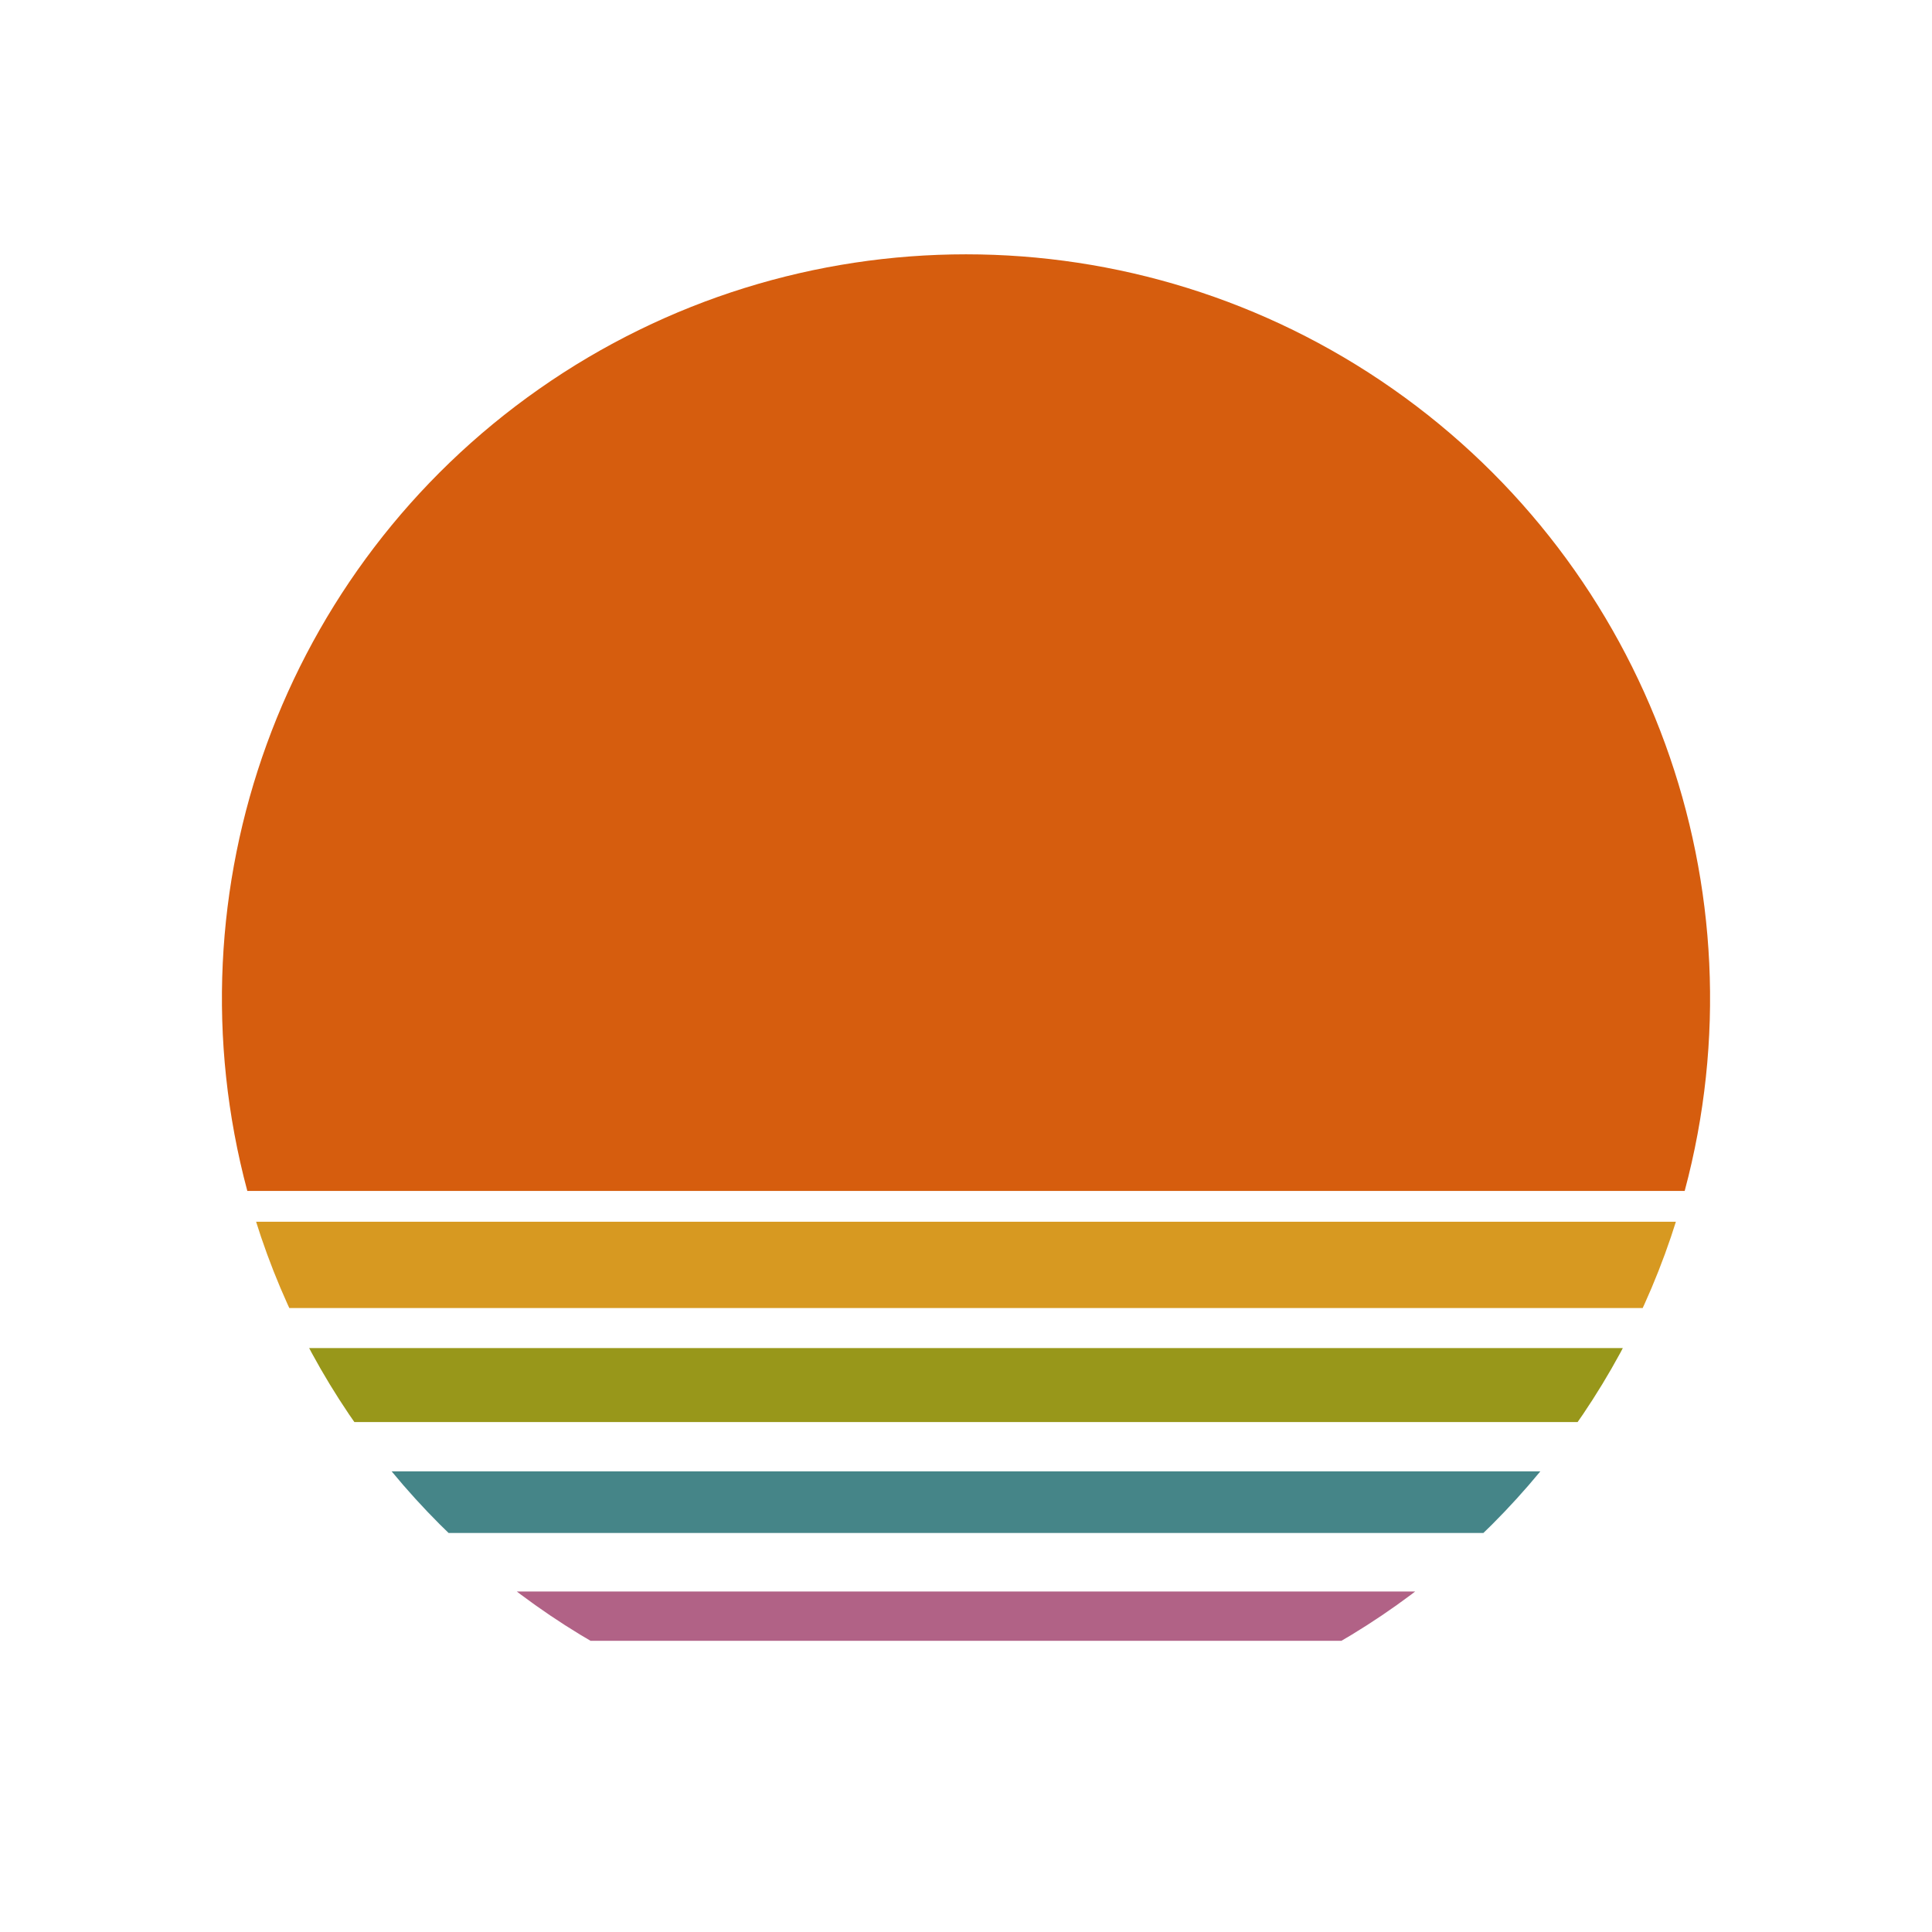
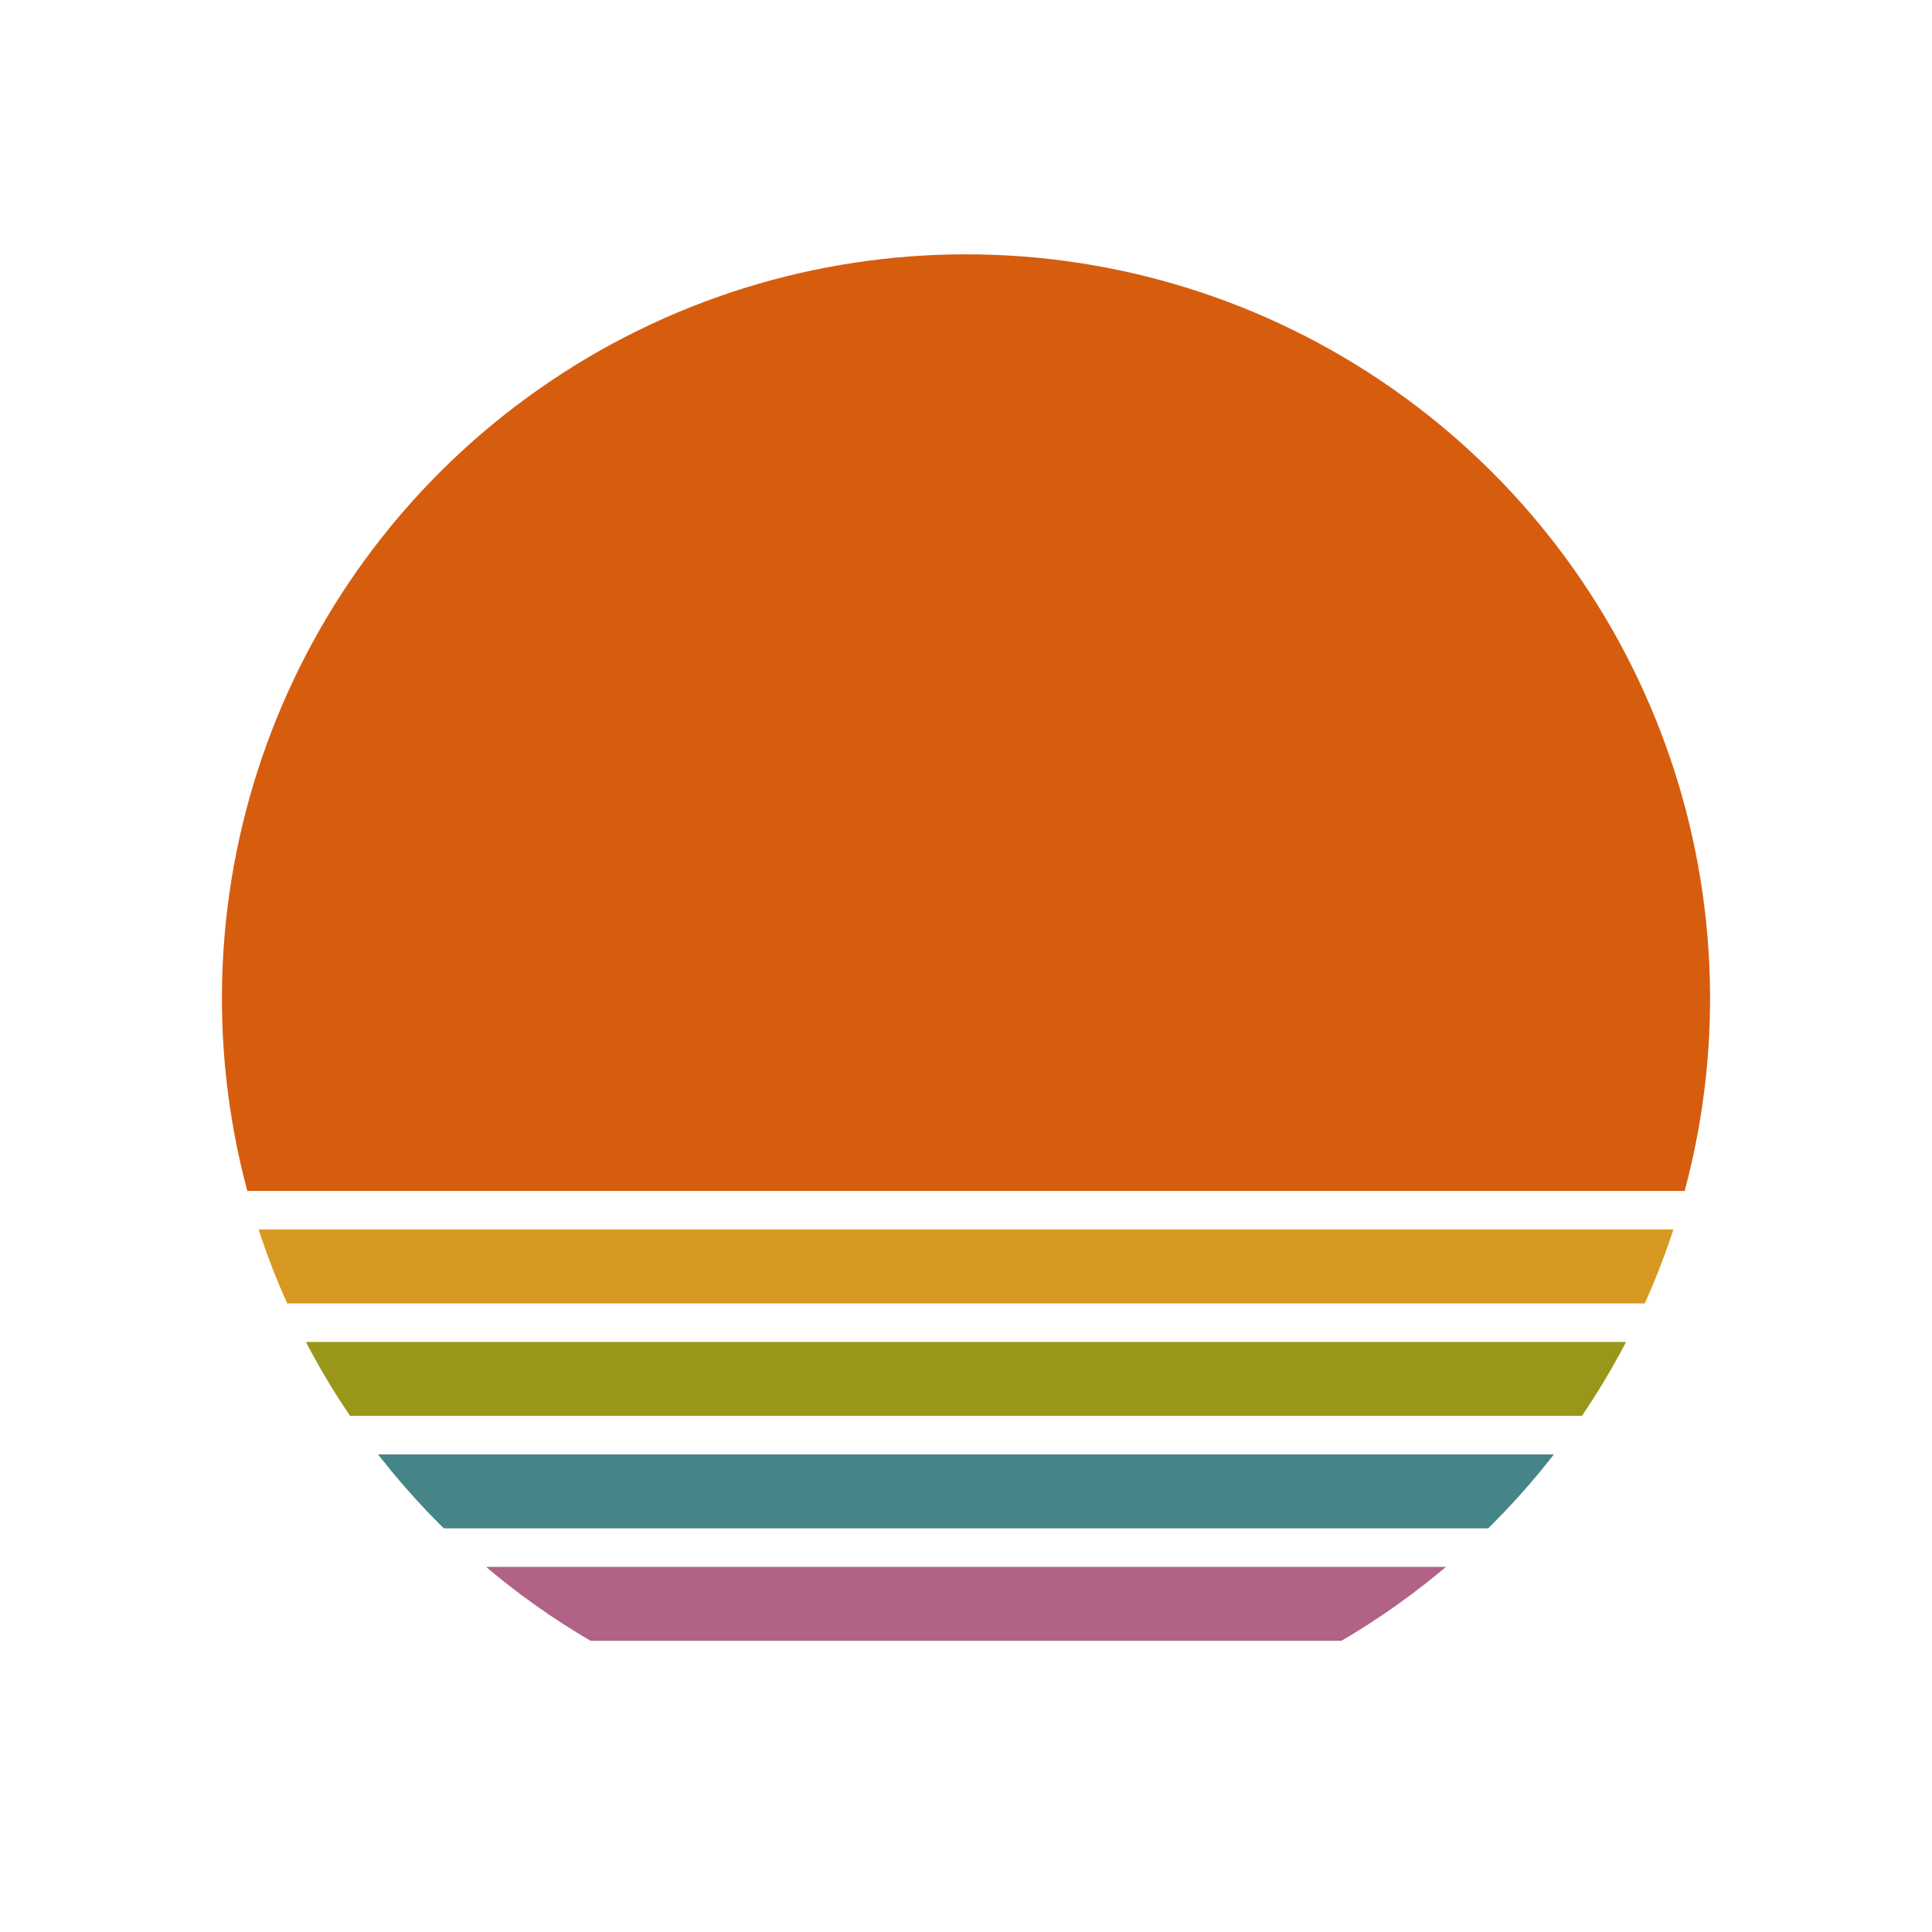
<svg xmlns="http://www.w3.org/2000/svg" width="1254" height="1254" viewBox="0 0 1254 1254" role="img">
  <defs>
    <clipPath id="sun-disc">
      <circle cx="627" cy="648" r="482.929" />
    </clipPath>
  </defs>
  <g id="sunset">
    <path id="sun-dome" fill="#d65d0e" d="M 160.529 773 A 482.929 482.929 0 1 1 1093.471 773 Z" />
    <g id="stripes" clip-path="url(#sun-disc)">
-       <path id="stripe-1" fill="#d79921" d="M 0 793 H 1254 V 849 H 0 Z" />
-       <path id="stripe-2" fill="#98971a" d="M 0 875 H 1254 V 923 H 0 Z" />
-       <path id="stripe-3" fill="#458588" d="M 0 955 H 1254 V 995 H 0 Z" />
-       <path id="stripe-4" fill="#b16286" d="M 0 1033 H 1254 V 1065 H 0 Z" />
+       <path id="stripe-1" fill="#d79921" d="M 0 798 H 1254 V 846 H 0 Z" />
+       <path id="stripe-2" fill="#98971a" d="M 0 871 H 1254 V 919 H 0 Z" />
+       <path id="stripe-3" fill="#458588" d="M 0 944 H 1254 V 992 H 0 Z" />
+       <path id="stripe-4" fill="#b16286" d="M 0 1017 H 1254 V 1065 H 0 Z" />
    </g>
  </g>
</svg>
